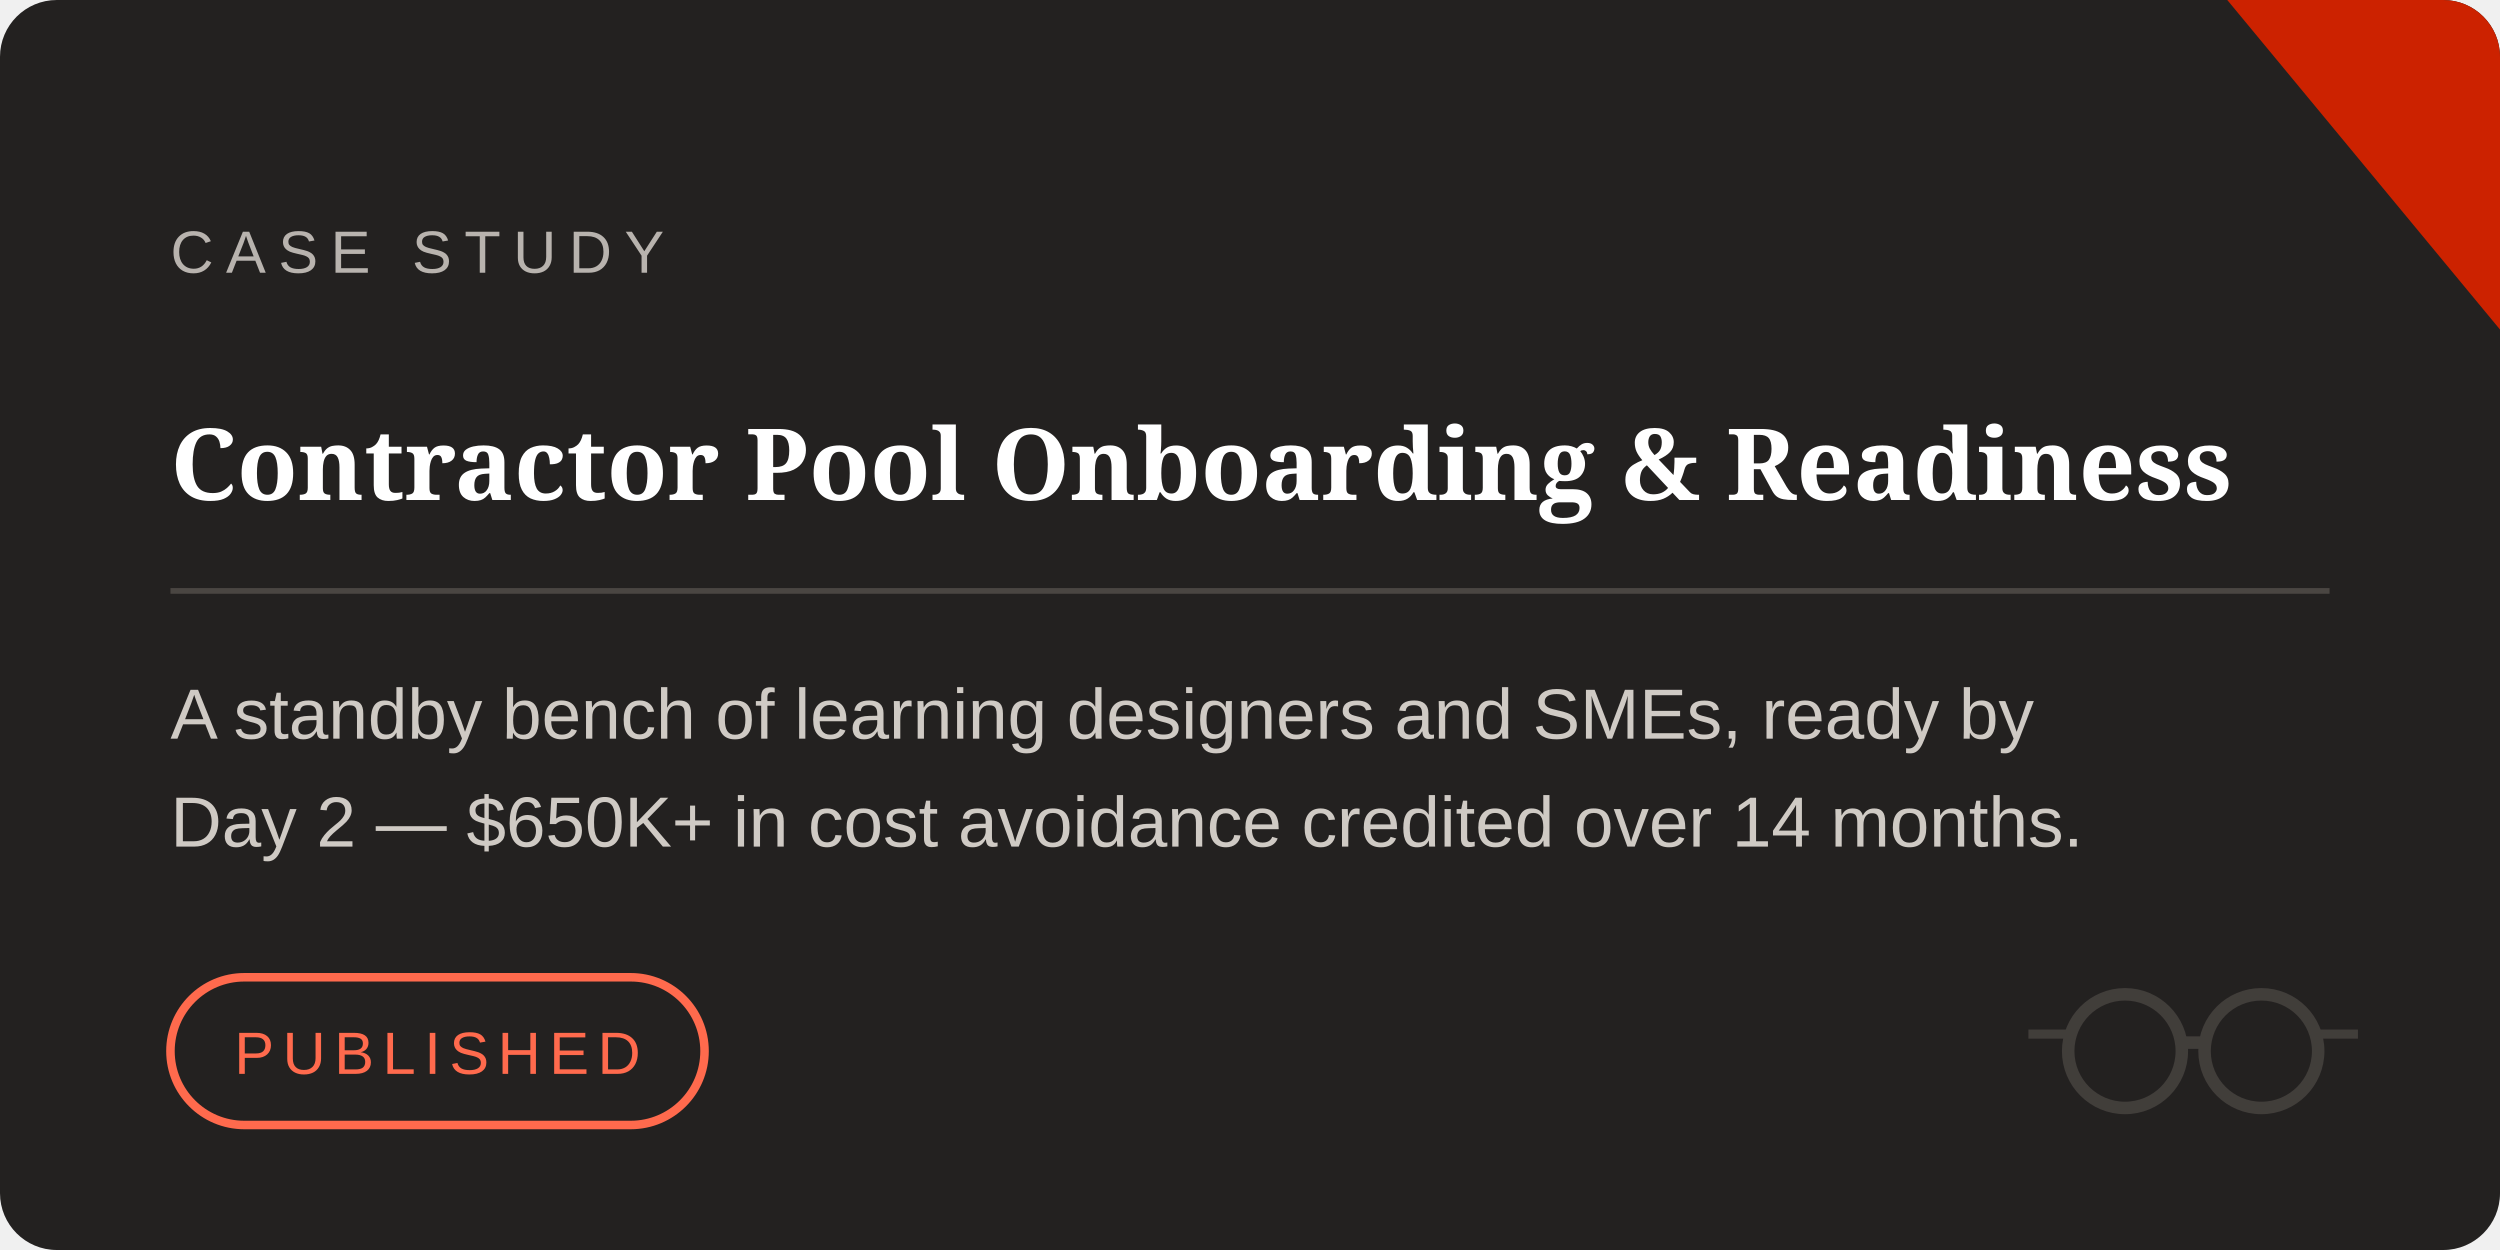
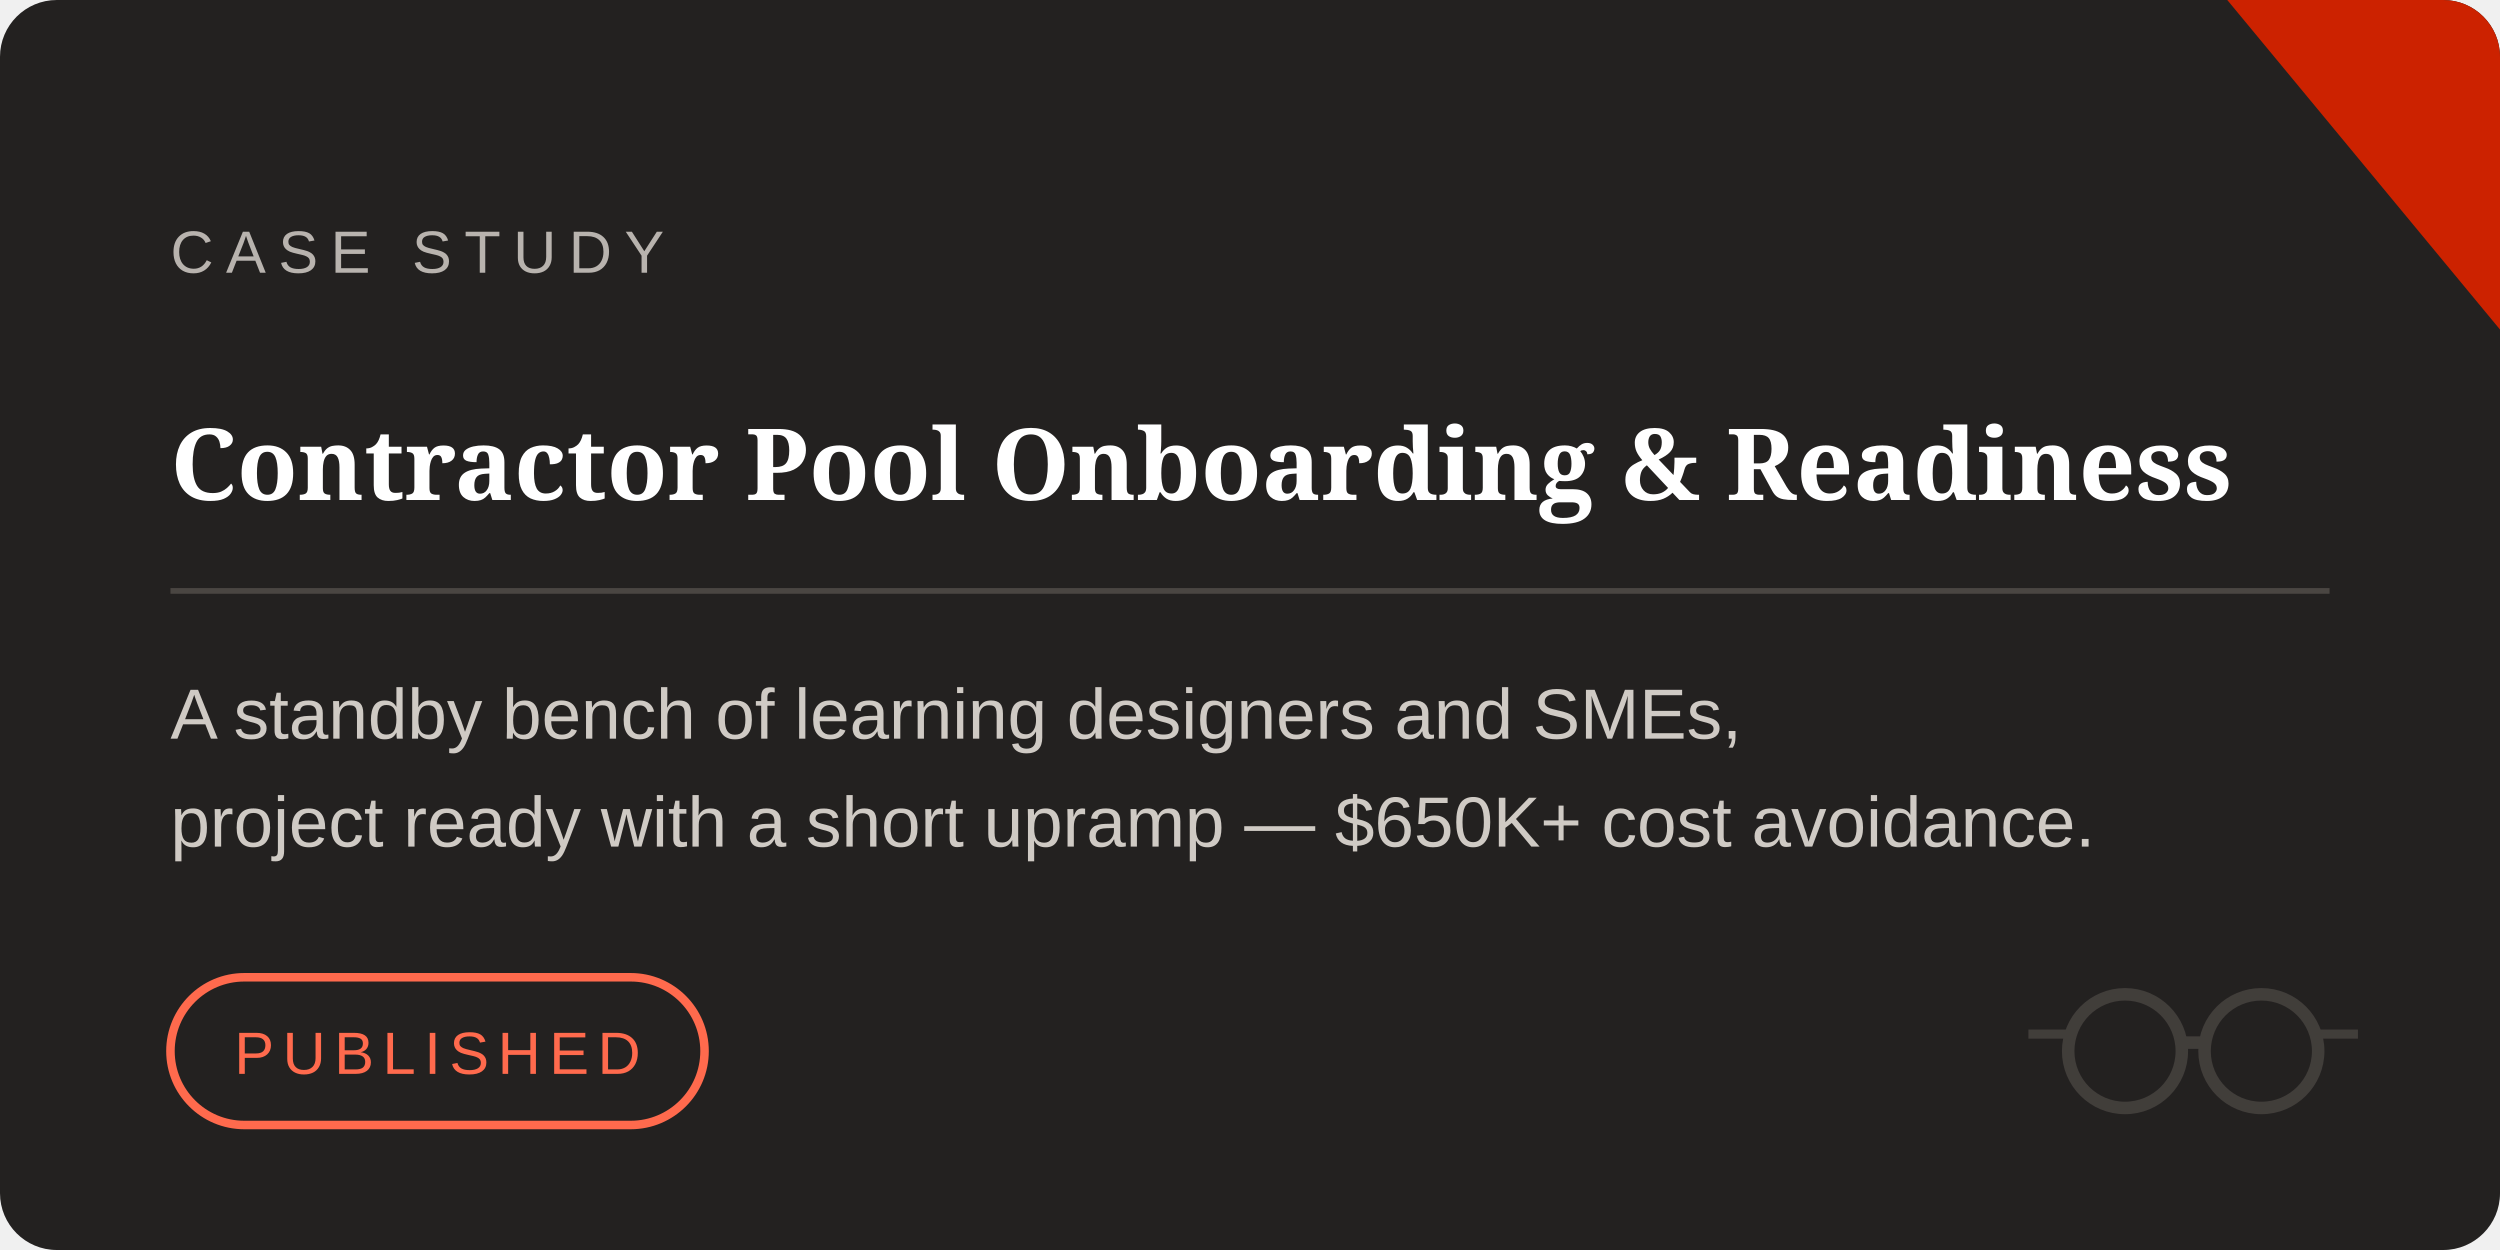
<svg xmlns="http://www.w3.org/2000/svg" width="440" height="220" viewBox="0 0 440 220" role="img" aria-label="Contractor Pool Onboarding and Readiness">
  <defs>
    <clipPath id="cardclip">
      <rect width="440" height="220" rx="10" />
    </clipPath>
  </defs>
  <rect x="0" y="0" width="440" height="220" fill="#232120" rx="10" />
  <g clip-path="url(#cardclip)">
    <polygon points="392,0 440,0 440,58" fill="#cc2200" />
  </g>
  <text x="30" y="48" font-family="Arial, sans-serif" font-size="10.5" fill="#b8b3ae" letter-spacing="2.2">CASE STUDY</text>
  <text x="30" y="88" font-family="Georgia, serif" font-size="17.5" font-weight="700" fill="#ffffff">Contractor Pool Onboarding &amp; Readiness</text>
  <line x1="30" y1="104" x2="410" y2="104" stroke="#4a4642" stroke-width="1" />
-   <text x="30" y="130" font-family="Arial, sans-serif" font-size="12.5" fill="#cfcac4">A standby bench of learning designers and SMEs, ready by</text>
-   <text x="30" y="149" font-family="Arial, sans-serif" font-size="12.5" fill="#cfcac4">Day 2 — $650K+ in cost avoidance credited over 14 months.</text>
+   <text x="30" y="130" font-family="Arial, sans-serif" font-size="12.5" fill="#cfcac4">A standby bench of learning designers and SMEs,</text>
+   <text x="30" y="149" font-family="Arial, sans-serif" font-size="12.5" fill="#cfcac4">project ready with a short upramp — $650K+ cost avoidance.</text>
  <rect x="30" y="172" width="94" height="26" fill="none" stroke="#ff6a4d" stroke-width="1.5" rx="13" />
  <text x="77.0" y="189" font-family="Arial, sans-serif" font-size="10.5" fill="#ff6a4d" letter-spacing="1.5" text-anchor="middle">PUBLISHED</text>
  <g transform="translate(374, 185)" opacity="0.55" stroke="#5a5550" fill="none">
    <circle cx="0" cy="0" r="10" stroke-width="2.2" />
    <circle cx="24" cy="0" r="10" stroke-width="2.2" />
    <line x1="10" y1="-1.5" x2="14" y2="-1.5" stroke-width="2.2" />
    <line x1="-10" y1="-3" x2="-17" y2="-3" stroke-width="1.6" />
    <line x1="34" y1="-3" x2="41" y2="-3" stroke-width="1.6" />
  </g>
</svg>
